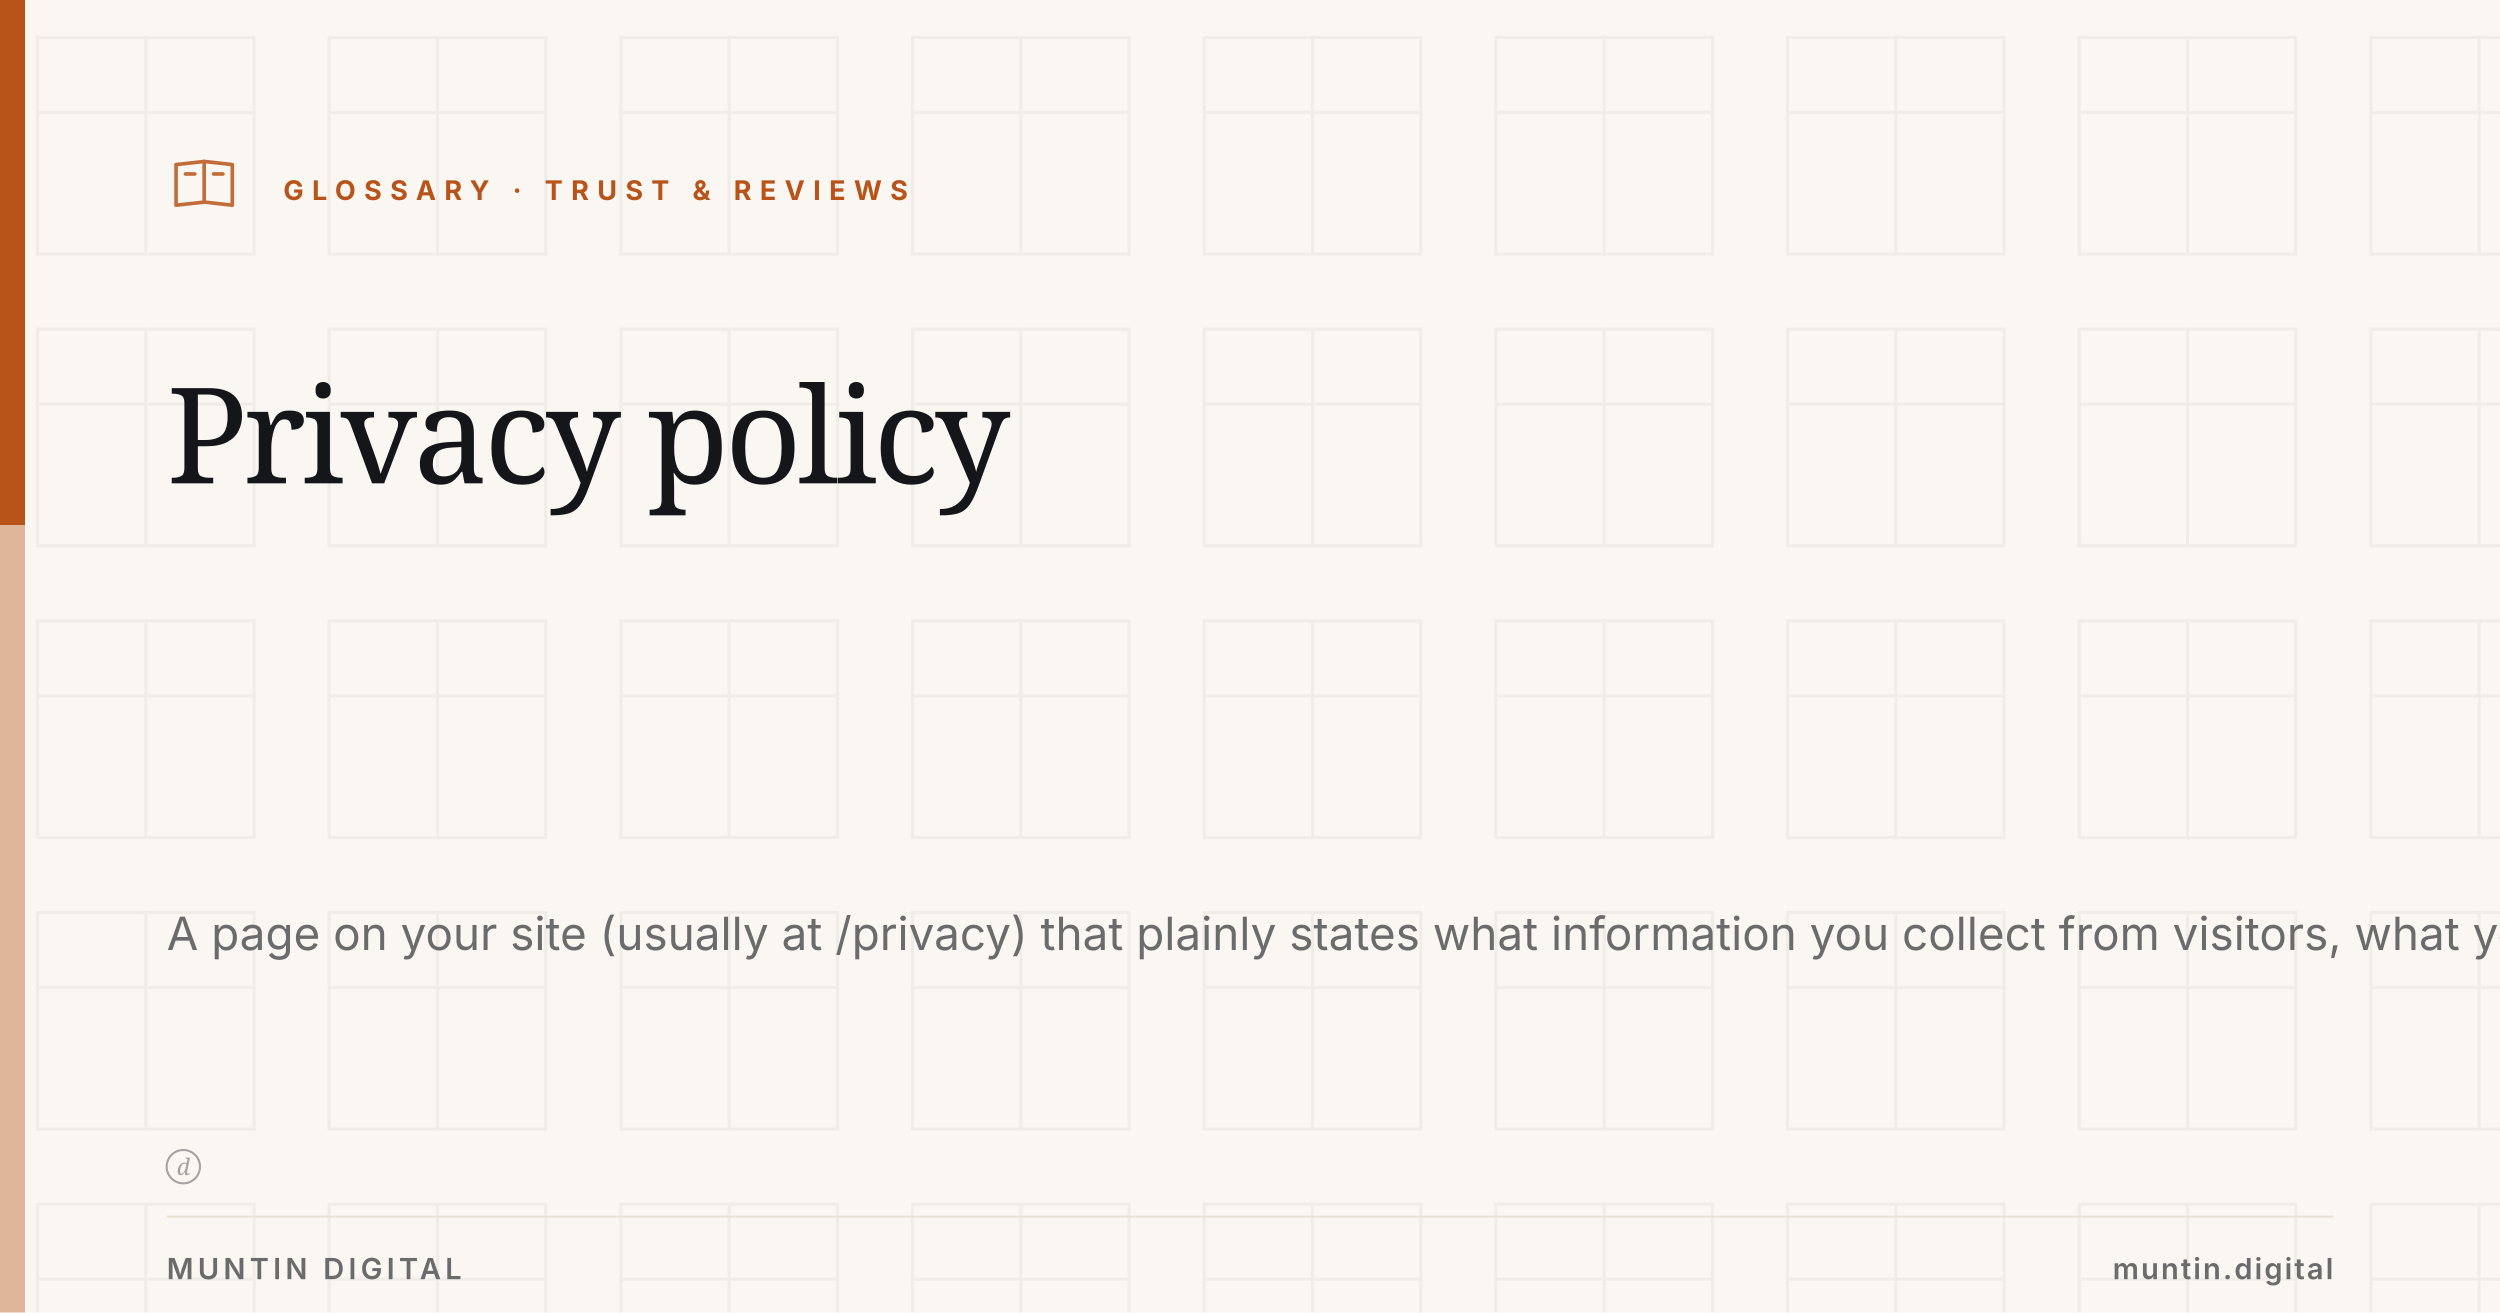
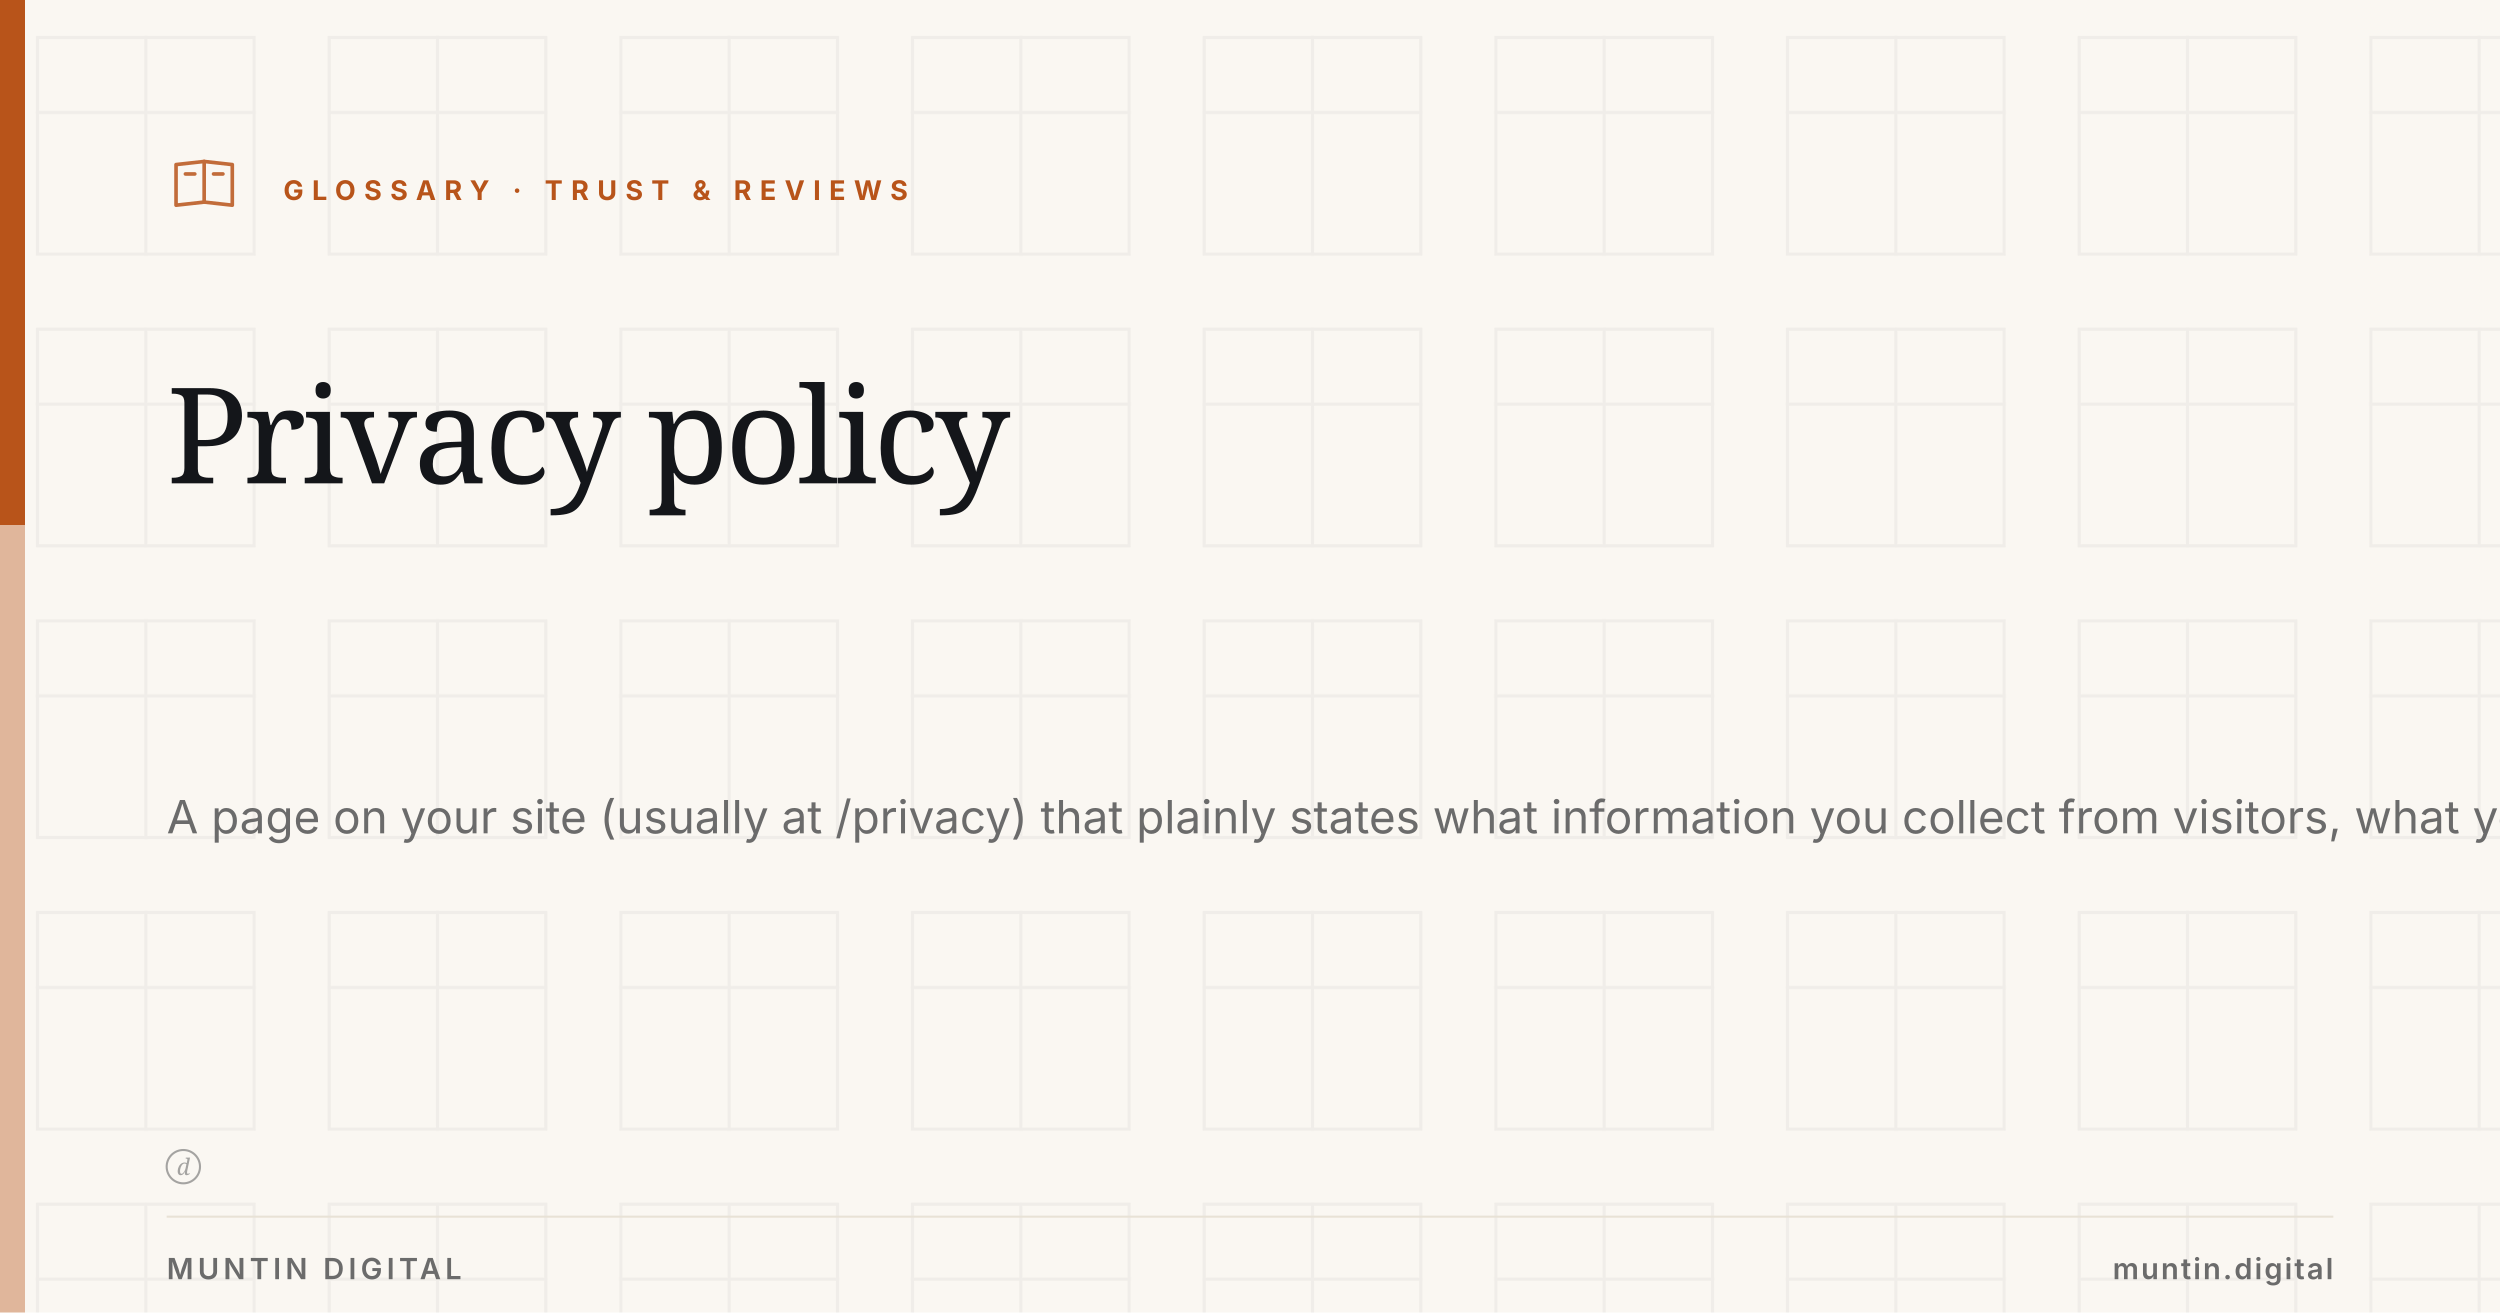
<svg xmlns="http://www.w3.org/2000/svg" viewBox="0 0 1200 630" width="1200" height="630">
  <rect width="1200" height="630" fill="#FAF7F2" />
  <defs>
    <pattern id="muntinField" x="0" y="0" width="140" height="140" patternUnits="userSpaceOnUse">
      <g transform="translate(18, 18)" fill="none" stroke="#14161A" stroke-width="1.5" stroke-linecap="square" stroke-linejoin="miter">
        <rect x="0" y="0" width="104" height="104" />
        <line x1="52" y1="0" x2="52" y2="104" />
        <line x1="0" y1="36" x2="104" y2="36" />
      </g>
    </pattern>
  </defs>
  <rect width="1200" height="630" fill="url(#muntinField)" opacity="0.045" />
  <rect x="0" y="0" width="12" height="252" fill="#B8541A" />
  <rect x="0" y="252" width="12" height="378" fill="#B8541A" opacity="0.4" />
  <g transform="translate(80, 70) scale(1.5)" fill="none" stroke="#B8541A" stroke-width="1.167" stroke-linecap="round" stroke-linejoin="round" color="#B8541A" opacity="0.85">
    <path d="M3 6 L12 5 L21 6 L21 19 L12 18 L3 19 Z" />
    <line x1="12" y1="5" x2="12" y2="18" />
    <line x1="6" y1="9" x2="9" y2="9" />
    <line x1="15" y1="9" x2="18" y2="9" />
  </g>
  <text x="136" y="96" font-family="Inter, Arial, sans-serif" font-size="13" font-weight="700" letter-spacing="4" fill="#B8541A">GLOSSARY · TRUST &amp; REVIEWS</text>
  <text x="80" y="232" font-family="Fraunces, Georgia, serif" font-size="64" font-weight="500" letter-spacing="-2" fill="#14161A">Privacy policy</text>
-   <text x="80" y="456" font-family="Inter, Arial, sans-serif" font-size="22" font-weight="400" fill="#6B6B6B">A page on your site (usually at /privacy) that plainly states what information you collect from visitors, what you use it for, and how you keep it safe.</text>
+   <text x="80" y="400" font-family="Inter, Arial, sans-serif" font-size="22" font-weight="400" fill="#6B6B6B">A page on your site (usually at /privacy) that plainly states what information you collect from visitors, what you use it for, and how you keep it safe.</text>
  <g transform="translate(80, 552)" fill="#6B6B6B" opacity="0.6">
    <circle cx="8" cy="8" r="8" fill="none" stroke="#6B6B6B" stroke-width="1" />
    <text x="8" y="12" text-anchor="middle" font-family="Fraunces, Georgia, serif" font-style="italic" font-size="11" font-weight="500" fill="#6B6B6B">d</text>
  </g>
  <line x1="80" y1="584" x2="1120" y2="584" stroke="#E8E2D6" stroke-width="1" />
  <text x="80" y="614" font-family="Inter, Arial, sans-serif" font-size="14" font-weight="600" letter-spacing="2" fill="#6B6B6B">MUNTIN DIGITAL</text>
  <text x="1120" y="614" text-anchor="end" font-family="Inter, Arial, sans-serif" font-size="14" font-weight="600" letter-spacing="1" fill="#6B6B6B">muntin.digital</text>
</svg>
